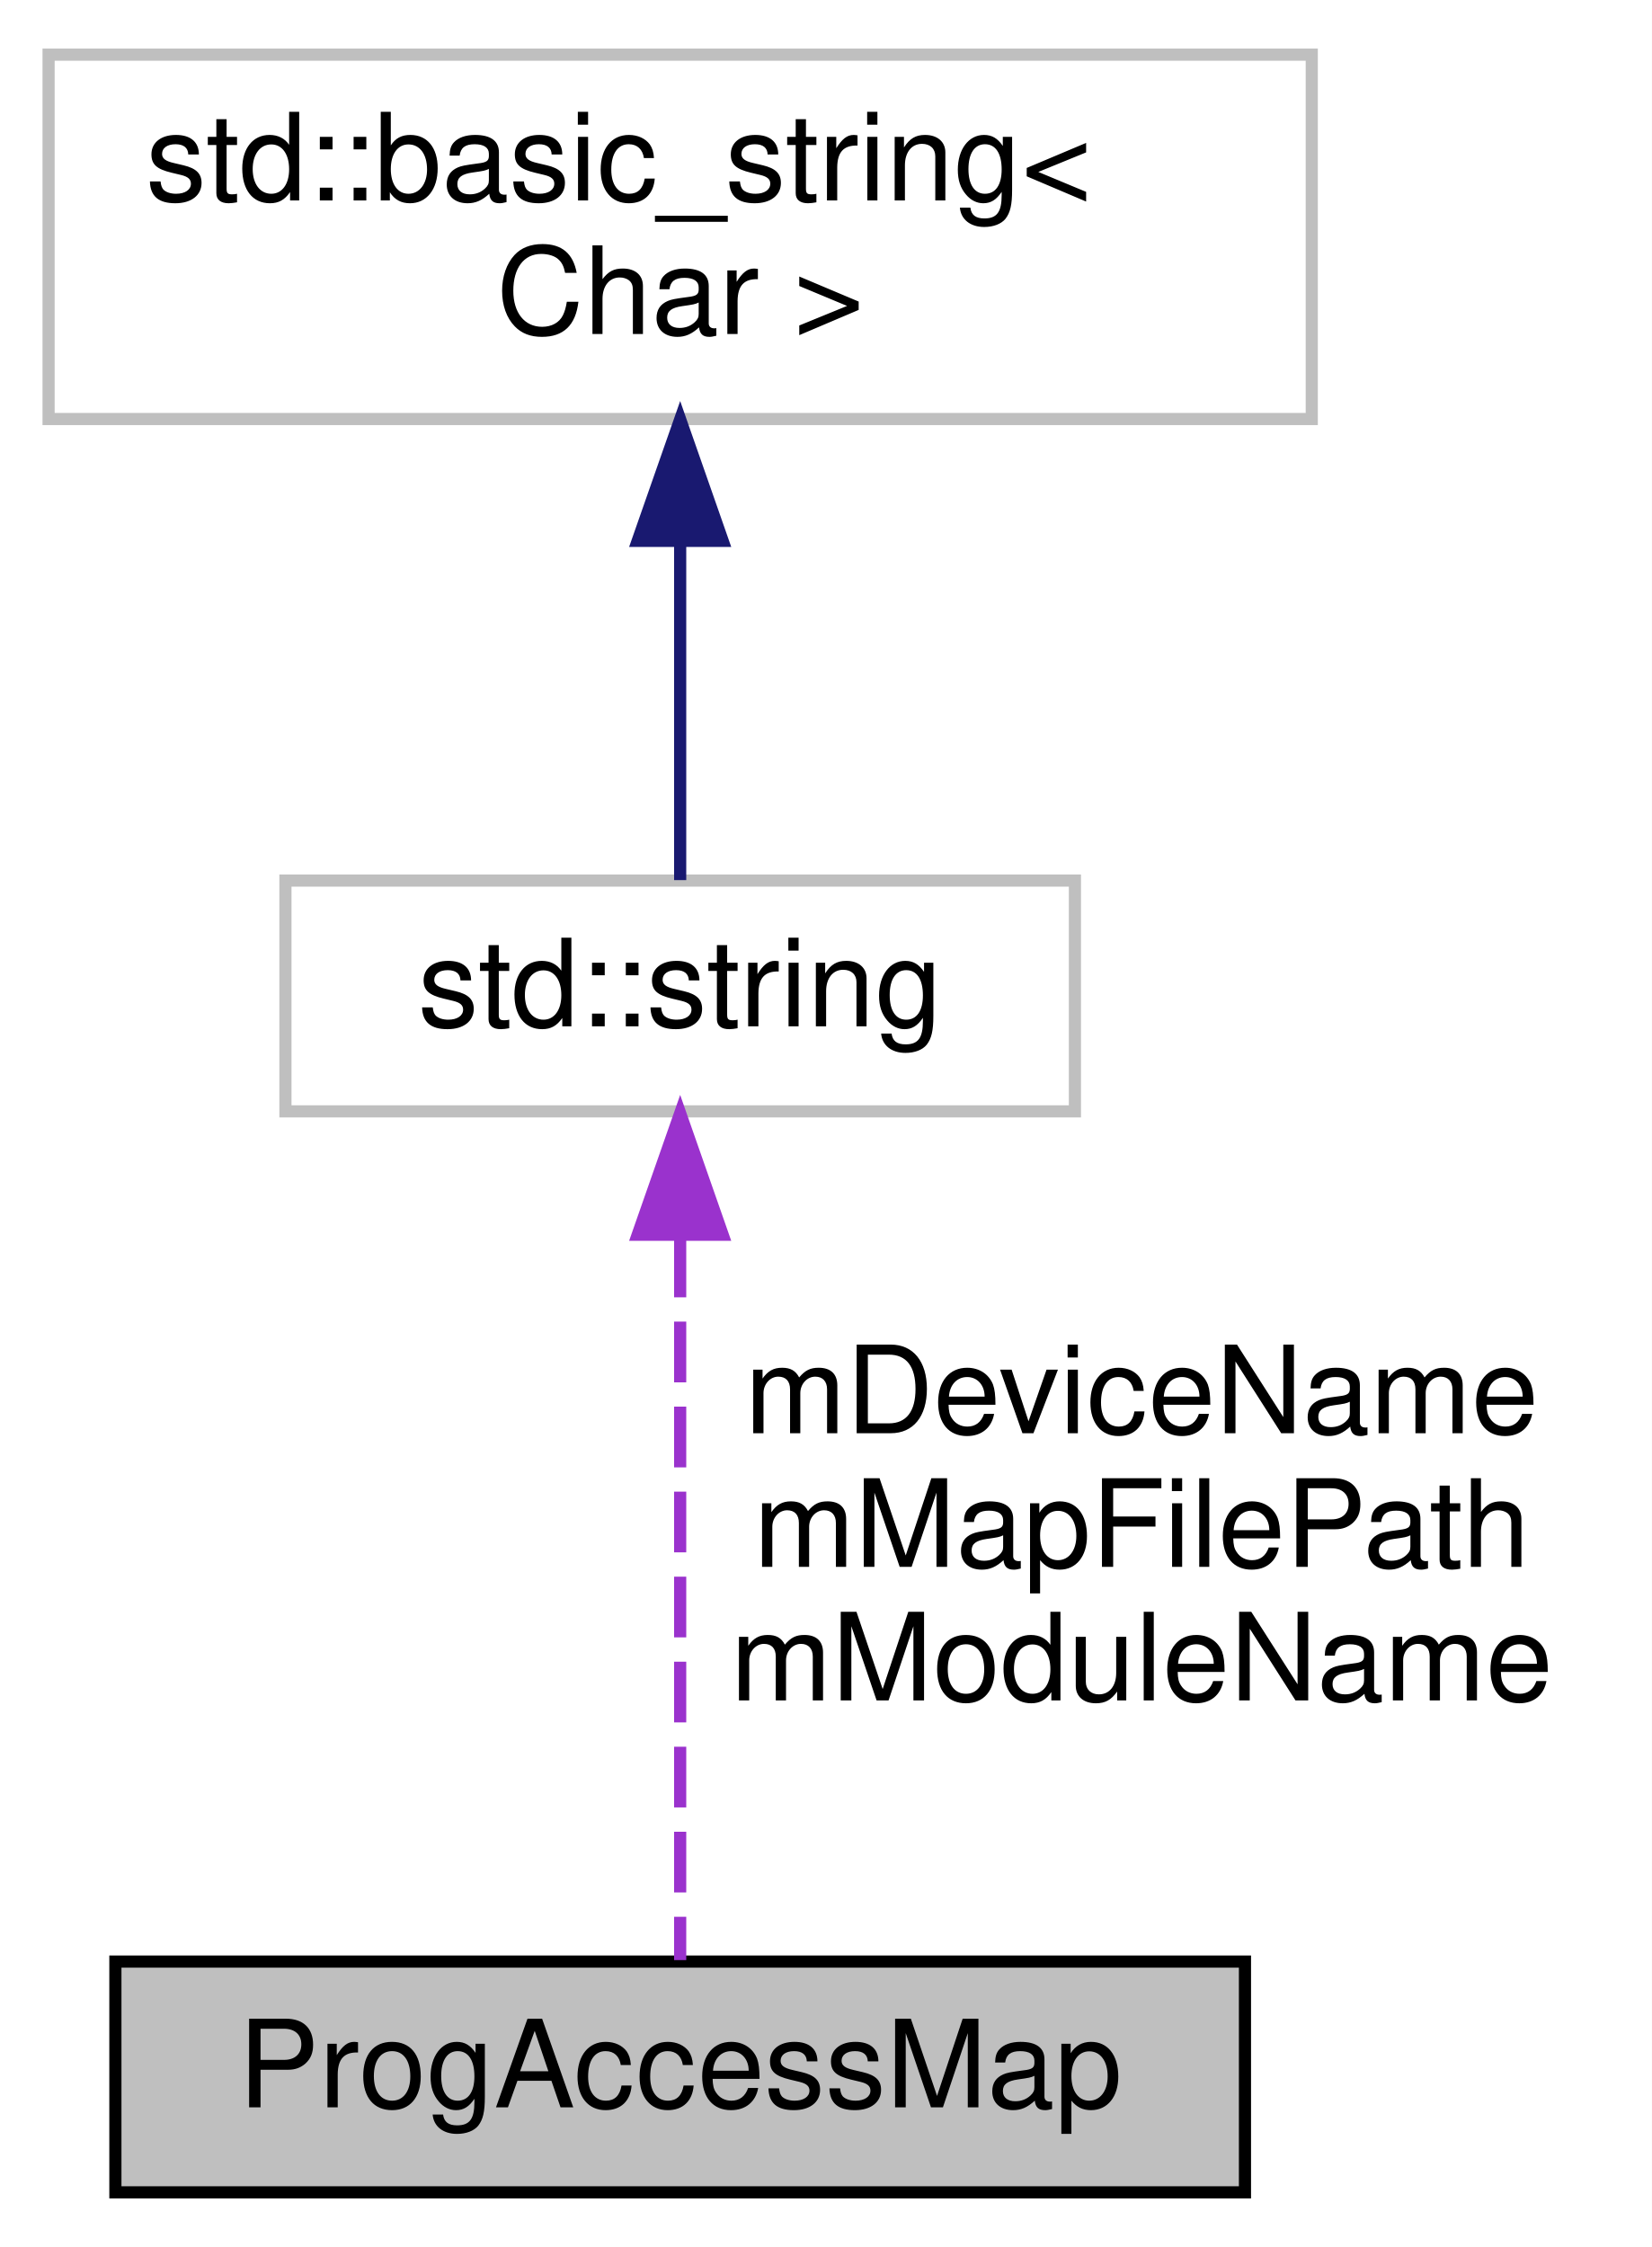
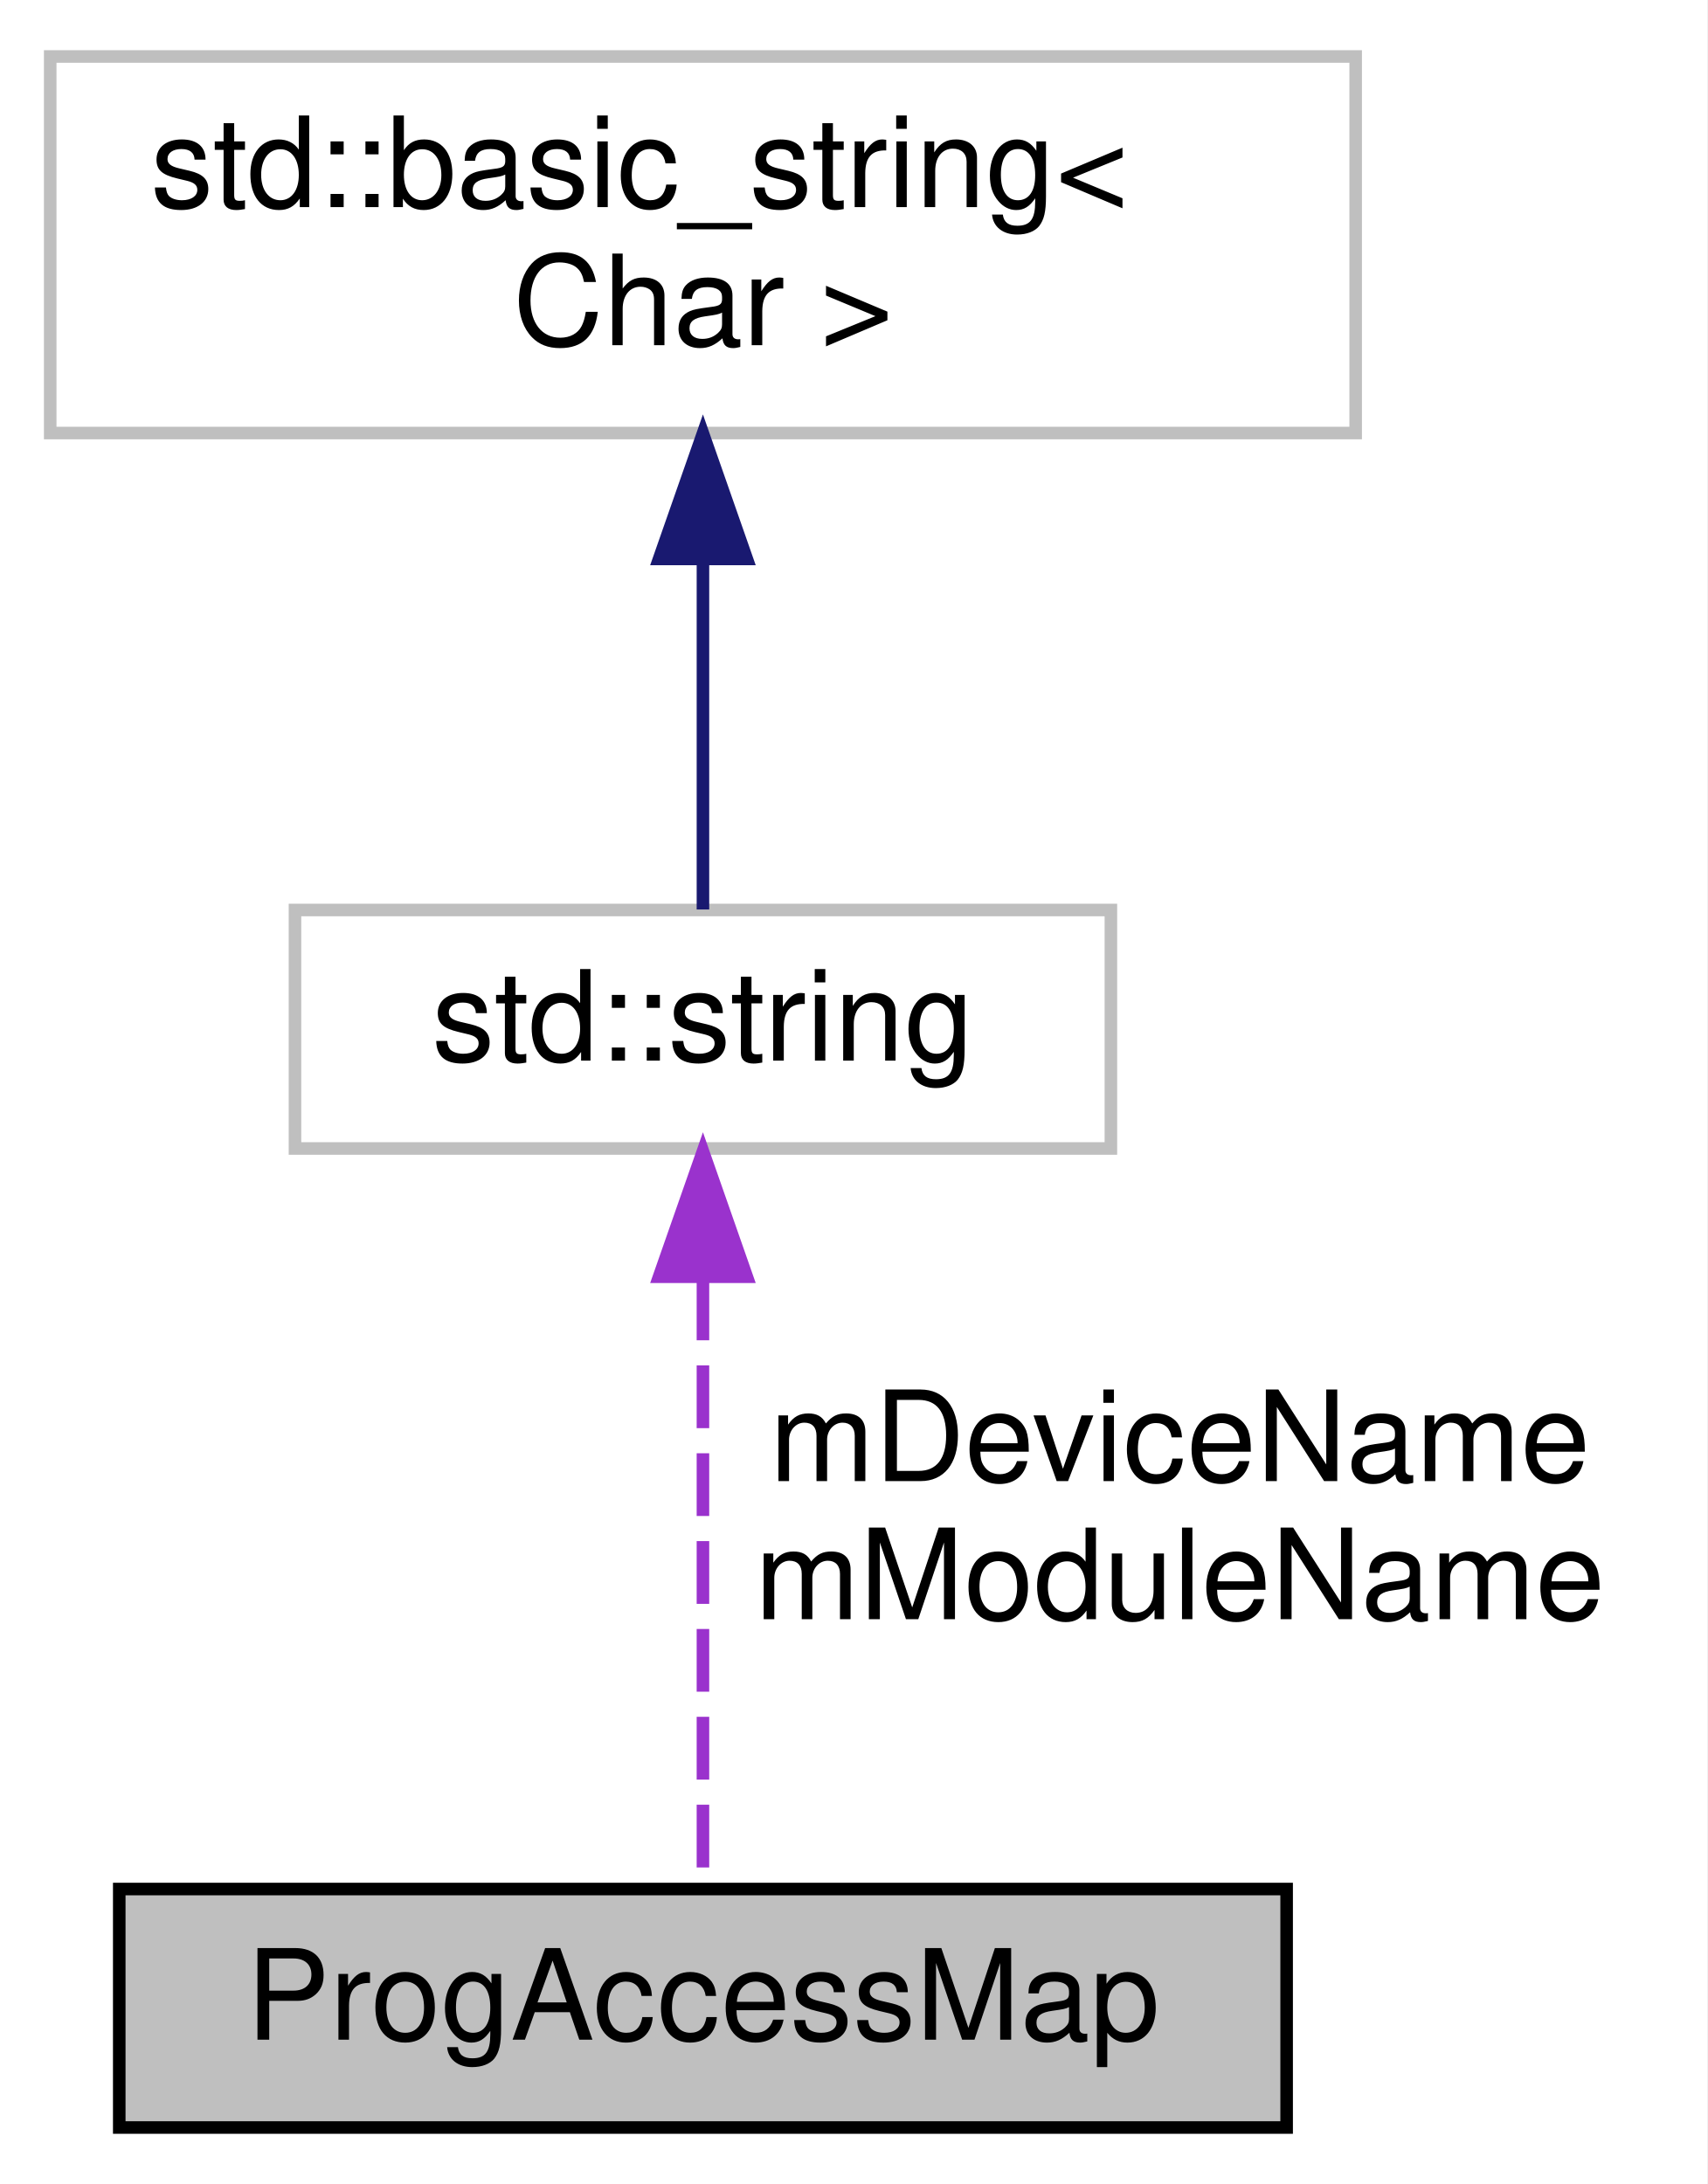
- <svg xmlns="http://www.w3.org/2000/svg" xmlns:xlink="http://www.w3.org/1999/xlink" width="136pt" height="185pt" viewBox="0.00 0.00 136.00 185.00">
-   <g id="graph0" class="graph" transform="scale(1 1) rotate(0) translate(4 181)">
-     <polygon fill="white" stroke="transparent" points="-4,4 -4,-181 132,-181 132,4 -4,4" />
+ <svg xmlns="http://www.w3.org/2000/svg" xmlns:xlink="http://www.w3.org/1999/xlink" width="136pt" height="174pt" viewBox="0.00 0.00 136.00 174.00">
+   <g id="graph0" class="graph" transform="scale(1 1) rotate(0) translate(4 170)">
+     <polygon fill="white" stroke="transparent" points="-4,4 -4,-170 132,-170 132,4 -4,4" />
    <g id="node1" class="node">
      <g id="a_node1">
        <a xlink:title=" ">
          <polygon fill="#bfbfbf" stroke="black" points="5.5,-0.5 5.5,-19.5 98.5,-19.5 98.5,-0.5 5.5,-0.5" />
          <text text-anchor="middle" x="52" y="-7.5" font-family="Helvetica,sans-Serif" font-size="10.00">ProgAccessMap</text>
        </a>
      </g>
    </g>
    <g id="node2" class="node">
      <g id="a_node2">
        <a xlink:title=" ">
-           <polygon fill="white" stroke="#bfbfbf" points="19.5,-89.5 19.5,-108.5 84.5,-108.5 84.5,-89.5 19.5,-89.5" />
-           <text text-anchor="middle" x="52" y="-96.5" font-family="Helvetica,sans-Serif" font-size="10.00">std::string</text>
+           <polygon fill="white" stroke="#bfbfbf" points="19.5,-78.5 19.5,-97.5 84.5,-97.5 84.5,-78.5 19.5,-78.5" />
+           <text text-anchor="middle" x="52" y="-85.5" font-family="Helvetica,sans-Serif" font-size="10.00">std::string</text>
        </a>
      </g>
    </g>
    <g id="edge1" class="edge">
-       <path fill="none" stroke="#9a32cd" stroke-dasharray="5,2" d="M52,-79.19C52,-60.74 52,-33.41 52,-19.62" />
-       <polygon fill="#9a32cd" stroke="#9a32cd" points="48.5,-79.34 52,-89.34 55.5,-79.34 48.5,-79.34" />
-       <text text-anchor="middle" x="90" y="-63" font-family="Helvetica,sans-Serif" font-size="10.00"> mDeviceName</text>
-       <text text-anchor="middle" x="90" y="-52" font-family="Helvetica,sans-Serif" font-size="10.00">mMapFilePath</text>
+       <path fill="none" stroke="#9a32cd" stroke-dasharray="5,2" d="M52,-68.22C52,-52.7 52,-31.36 52,-19.62" />
+       <polygon fill="#9a32cd" stroke="#9a32cd" points="48.5,-68.28 52,-78.28 55.5,-68.28 48.5,-68.28" />
+       <text text-anchor="middle" x="90" y="-52" font-family="Helvetica,sans-Serif" font-size="10.00"> mDeviceName</text>
      <text text-anchor="middle" x="90" y="-41" font-family="Helvetica,sans-Serif" font-size="10.00">mModuleName</text>
    </g>
    <g id="node3" class="node">
      <g id="a_node3">
        <a xlink:title=" ">
-           <polygon fill="white" stroke="#bfbfbf" points="0,-146.5 0,-176.5 104,-176.5 104,-146.5 0,-146.5" />
-           <text text-anchor="start" x="8" y="-164.5" font-family="Helvetica,sans-Serif" font-size="10.00">std::basic_string&lt;</text>
-           <text text-anchor="middle" x="52" y="-153.5" font-family="Helvetica,sans-Serif" font-size="10.00"> Char &gt;</text>
+           <polygon fill="white" stroke="#bfbfbf" points="0,-135.5 0,-165.5 104,-165.5 104,-135.5 0,-135.5" />
+           <text text-anchor="start" x="8" y="-153.5" font-family="Helvetica,sans-Serif" font-size="10.00">std::basic_string&lt;</text>
+           <text text-anchor="middle" x="52" y="-142.5" font-family="Helvetica,sans-Serif" font-size="10.00"> Char &gt;</text>
        </a>
      </g>
    </g>
    <g id="edge2" class="edge">
-       <path fill="none" stroke="midnightblue" d="M52,-136.35C52,-126.51 52,-115.78 52,-108.54" />
-       <polygon fill="midnightblue" stroke="midnightblue" points="48.5,-136.47 52,-146.47 55.5,-136.47 48.5,-136.47" />
+       <path fill="none" stroke="midnightblue" d="M52,-125.35C52,-115.51 52,-104.78 52,-97.54" />
+       <polygon fill="midnightblue" stroke="midnightblue" points="48.5,-125.47 52,-135.47 55.5,-125.47 48.5,-125.47" />
    </g>
  </g>
</svg>
